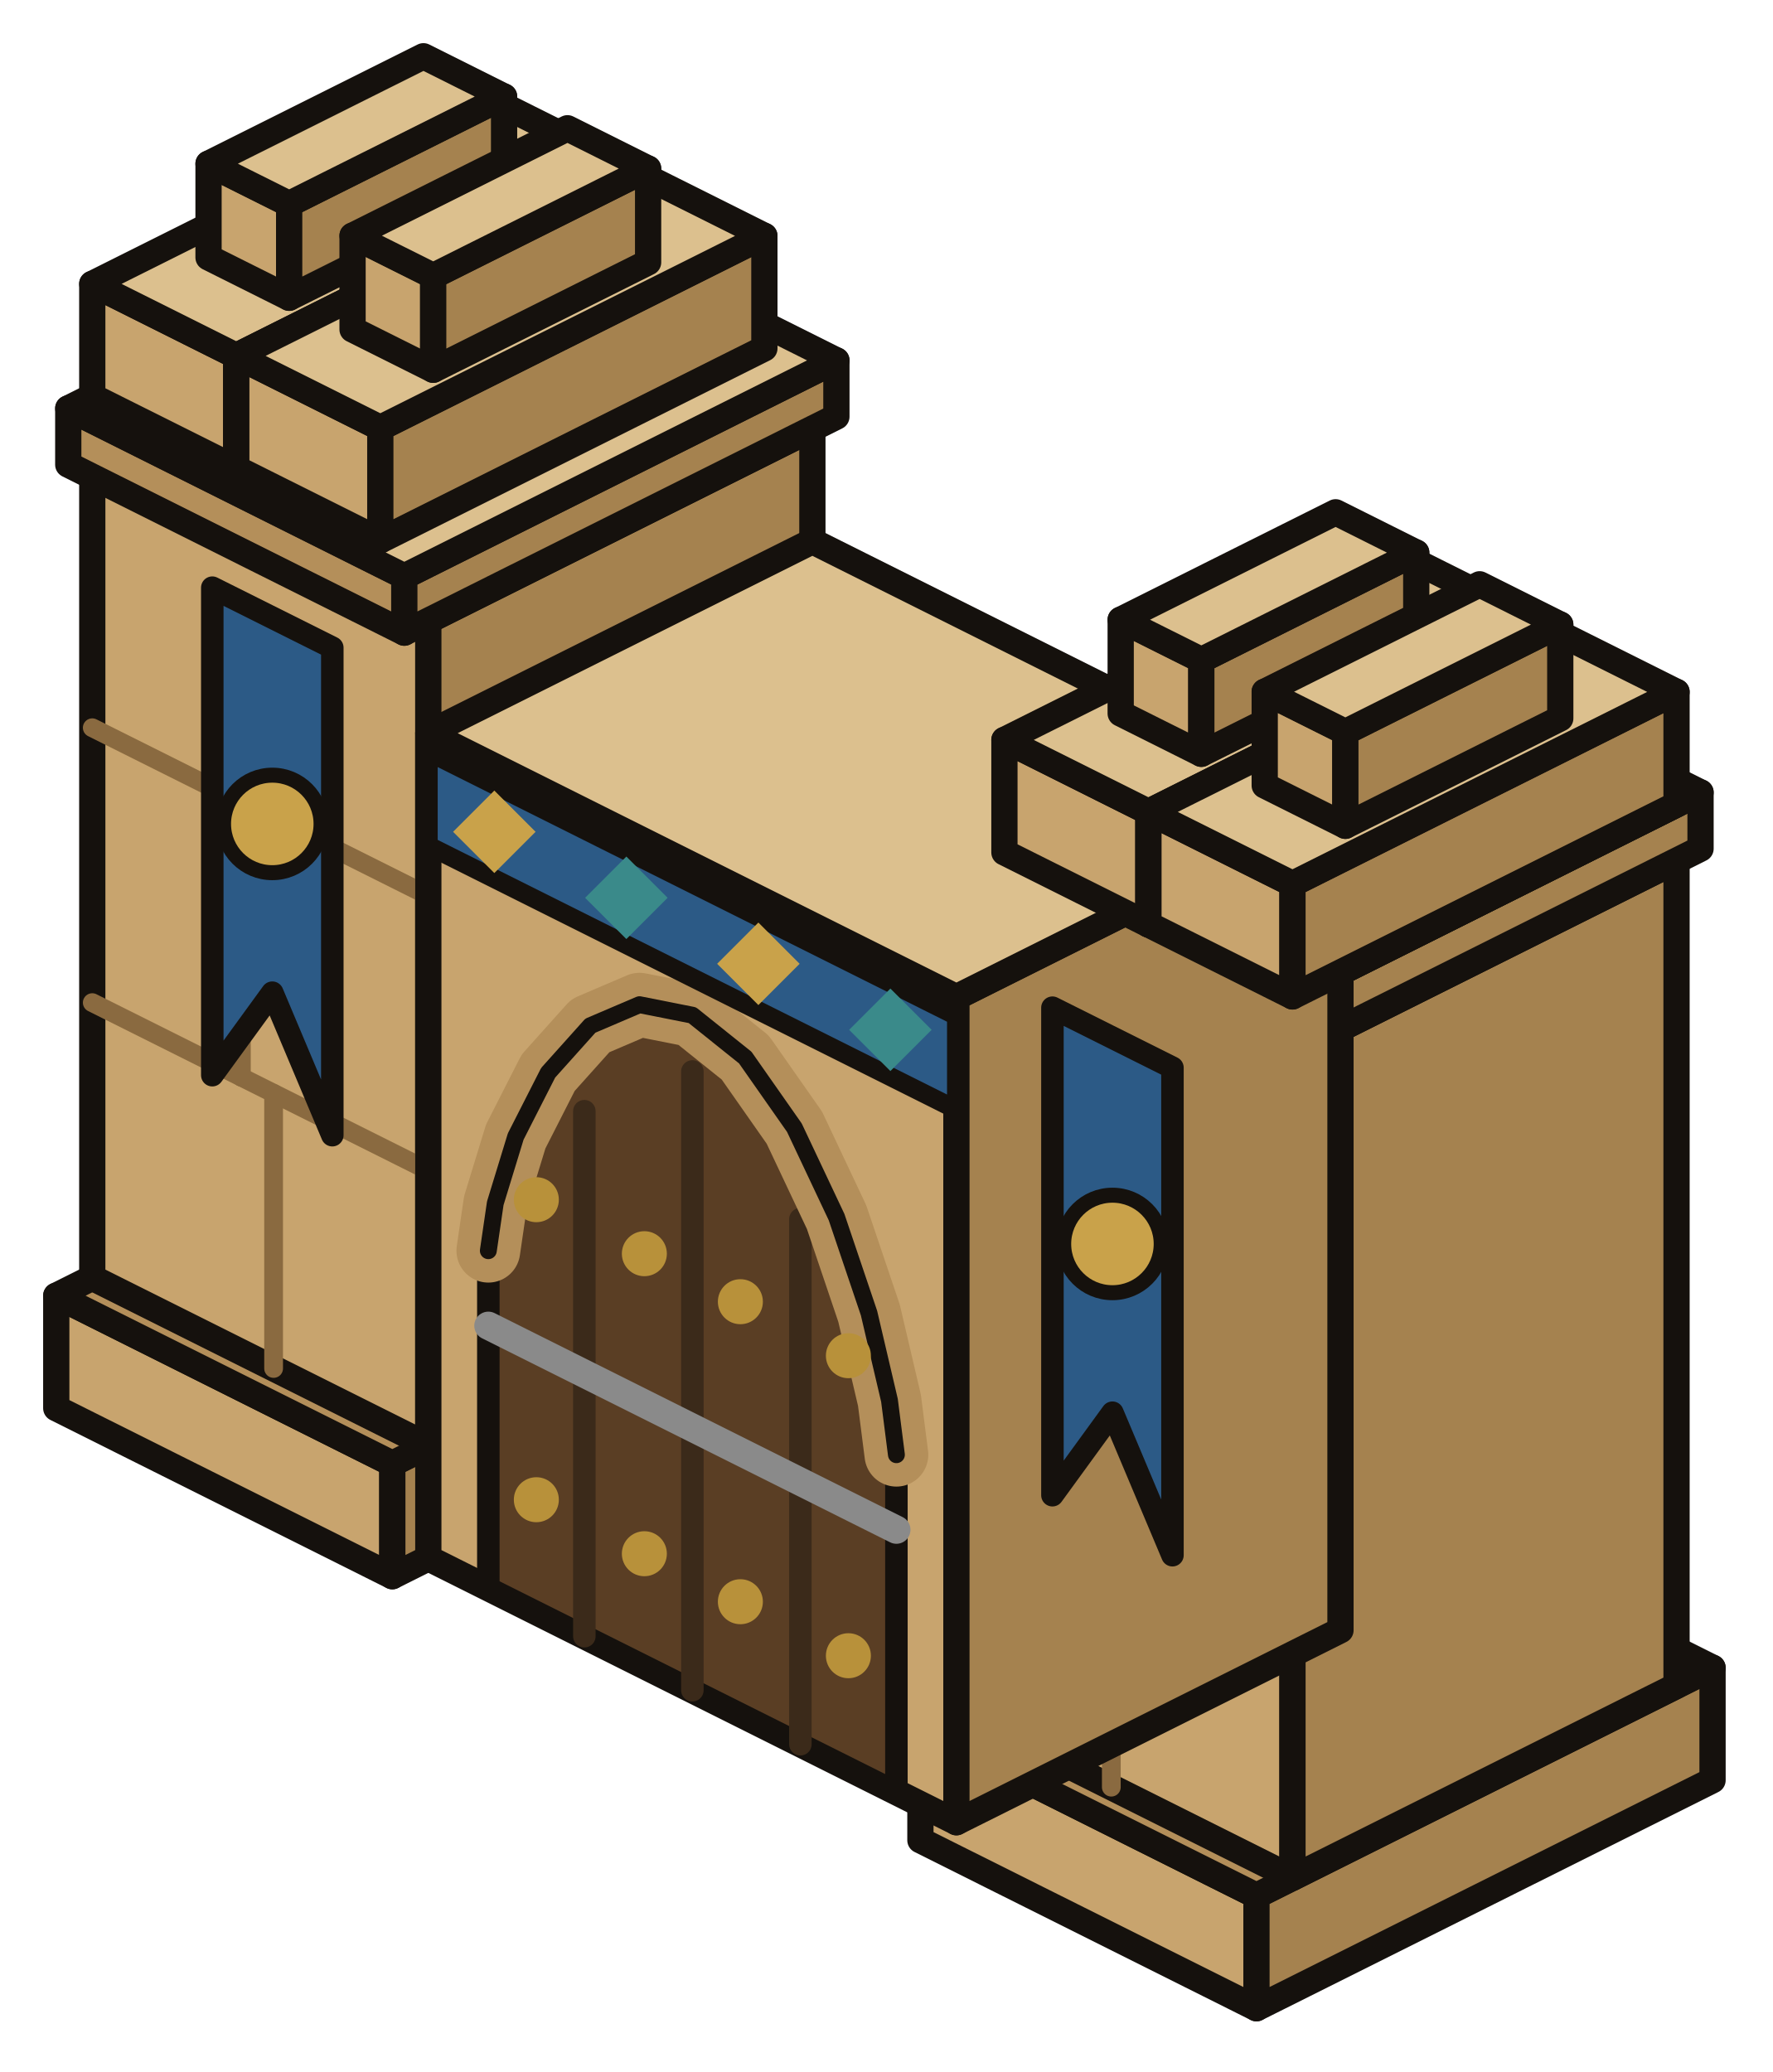
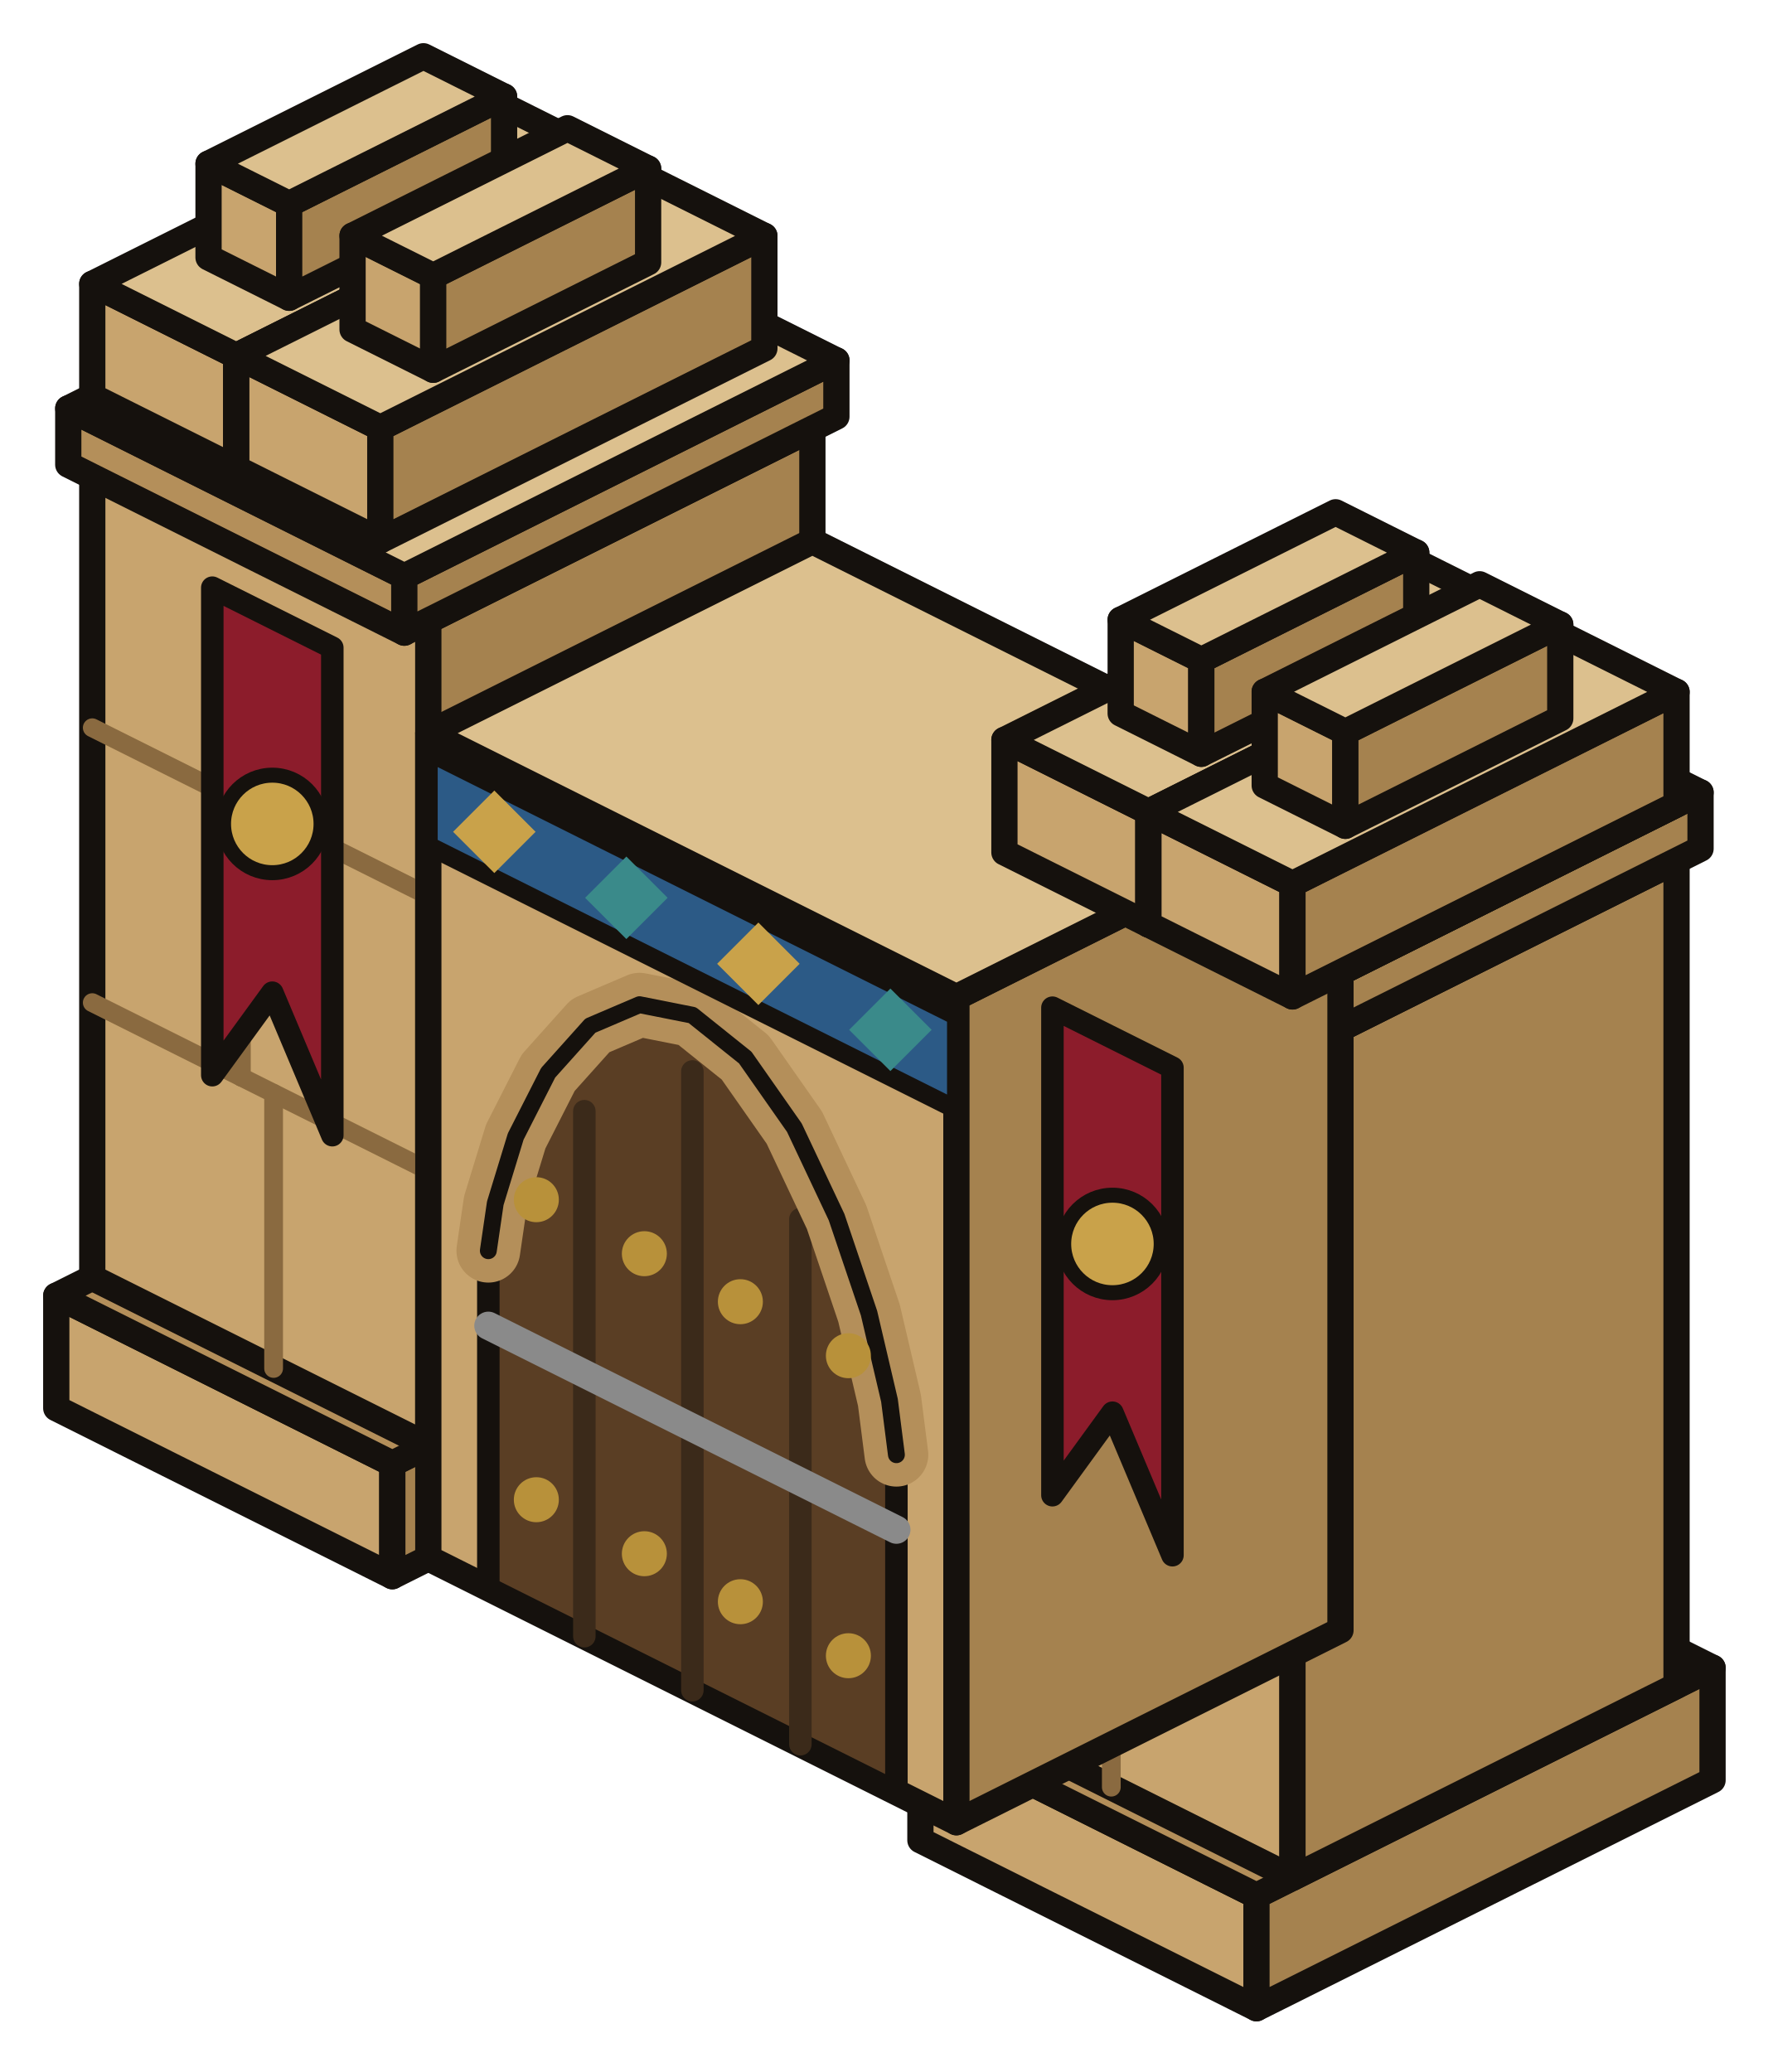
<svg xmlns="http://www.w3.org/2000/svg" width="189" height="221" viewBox="-47.16 -85.02 94.5 110.5">
  <polygon points="-44.16,-9.92 -26.24,-0.96 -26.24,-6.96 -44.16,-15.92" fill="#c8a46e" stroke="#15110d" stroke-width="1.4" stroke-linejoin="round" />
  <polygon points="-26.24,-0.96 -1.92,-13.12 -1.92,-19.12 -26.24,-6.96" fill="#a5824f" stroke="#15110d" stroke-width="1.4" stroke-linejoin="round" />
  <polygon points="-19.84,-28.08 -1.92,-19.12 -26.24,-6.96 -44.16,-15.92" fill="#b48f5a" stroke="#15110d" stroke-width="1.4" stroke-linejoin="round" />
  <polygon points="-42.24,-16.88 -24.32,-7.92 -24.32,-51.92 -42.24,-60.88" fill="#c8a46e" stroke="#15110d" stroke-width="1.4" stroke-linejoin="round" />
  <polygon points="-24.32,-7.92 -3.84,-18.16 -3.84,-62.16 -24.32,-51.92" fill="#a5824f" stroke="#15110d" stroke-width="1.4" stroke-linejoin="round" />
  <polygon points="-21.76,-71.12 -3.84,-62.16 -24.32,-51.92 -42.24,-60.88" fill="#dcc08e" stroke="#15110d" stroke-width="1.4" stroke-linejoin="round" />
  <polyline points="-32.57,-12.04 -32.57,-26.71" fill="none" stroke="#8a6a40" stroke-width="1" stroke-linecap="round" stroke-linejoin="round" />
  <polyline points="-42.24,-31.55 -24.32,-22.59" fill="none" stroke="#8a6a40" stroke-width="1" stroke-linecap="round" stroke-linejoin="round" />
  <polyline points="-34.29,-27.57 -34.29,-42.24" fill="none" stroke="#8a6a40" stroke-width="1" stroke-linecap="round" stroke-linejoin="round" />
  <polyline points="-42.24,-46.21 -24.32,-37.25" fill="none" stroke="#8a6a40" stroke-width="1" stroke-linecap="round" stroke-linejoin="round" />
  <polygon points="-43.52,-60.24 -25.6,-51.28 -25.6,-54.28 -43.52,-63.24" fill="#b48f5a" stroke="#15110d" stroke-width="1.4" stroke-linejoin="round" />
  <polygon points="-25.6,-51.28 -2.56,-62.8 -2.56,-65.8 -25.6,-54.28" fill="#a5824f" stroke="#15110d" stroke-width="1.4" stroke-linejoin="round" />
  <polygon points="-20.48,-74.76 -2.56,-65.8 -25.6,-54.28 -43.52,-63.24" fill="#dcc08e" stroke="#15110d" stroke-width="1.4" stroke-linejoin="round" />
  <polygon points="1.92,13.12 19.84,22.08 19.84,16.08 1.92,7.12" fill="#c8a46e" stroke="#15110d" stroke-width="1.4" stroke-linejoin="round" />
  <polygon points="19.84,22.08 44.16,9.92 44.16,3.92 19.84,16.08" fill="#a5824f" stroke="#15110d" stroke-width="1.4" stroke-linejoin="round" />
  <polygon points="26.24,-5.04 44.16,3.92 19.84,16.08 1.92,7.12" fill="#b48f5a" stroke="#15110d" stroke-width="1.4" stroke-linejoin="round" />
  <polygon points="3.84,6.16 21.76,15.12 21.76,-28.88 3.84,-37.84" fill="#c8a46e" stroke="#15110d" stroke-width="1.4" stroke-linejoin="round" />
  <polygon points="21.76,15.12 42.24,4.88 42.24,-39.12 21.76,-28.88" fill="#a5824f" stroke="#15110d" stroke-width="1.4" stroke-linejoin="round" />
  <polygon points="24.32,-48.08 42.24,-39.12 21.76,-28.88 3.84,-37.84" fill="#dcc08e" stroke="#15110d" stroke-width="1.4" stroke-linejoin="round" />
  <polyline points="12.1,10.29 12.1,-4.38" fill="none" stroke="#8a6a40" stroke-width="1" stroke-linecap="round" stroke-linejoin="round" />
  <polyline points="3.84,-8.51 21.76,0.45" fill="none" stroke="#8a6a40" stroke-width="1" stroke-linecap="round" stroke-linejoin="round" />
  <polyline points="14.83,-3.01 14.83,-17.68" fill="none" stroke="#8a6a40" stroke-width="1" stroke-linecap="round" stroke-linejoin="round" />
  <polyline points="3.84,-23.17 21.76,-14.21" fill="none" stroke="#8a6a40" stroke-width="1" stroke-linecap="round" stroke-linejoin="round" />
  <polyline points="13.77,-18.21 13.77,-32.87" fill="none" stroke="#8a6a40" stroke-width="1" stroke-linecap="round" stroke-linejoin="round" />
  <polygon points="2.56,-37.2 20.48,-28.24 20.48,-31.24 2.56,-40.2" fill="#b48f5a" stroke="#15110d" stroke-width="1.4" stroke-linejoin="round" />
  <polygon points="20.48,-28.24 43.52,-39.76 43.52,-42.76 20.48,-31.24" fill="#a5824f" stroke="#15110d" stroke-width="1.4" stroke-linejoin="round" />
  <polygon points="25.6,-51.72 43.52,-42.76 20.48,-31.24 2.56,-40.2" fill="#dcc08e" stroke="#15110d" stroke-width="1.4" stroke-linejoin="round" />
  <polygon points="-24.32,-1.92 3.84,12.16 3.84,-31.84 -24.32,-45.92" fill="#c8a46e" stroke="#15110d" stroke-width="1.4" stroke-linejoin="round" />
  <polygon points="3.84,12.16 24.32,1.92 24.32,-42.08 3.84,-31.84" fill="#a5824f" stroke="#15110d" stroke-width="1.4" stroke-linejoin="round" />
  <polygon points="-3.84,-56.16 24.32,-42.08 3.84,-31.84 -24.32,-45.92" fill="#dcc08e" stroke="#15110d" stroke-width="1.4" stroke-linejoin="round" />
  <polygon points="-21.12,-0.32 -21.12,-18.32 -20.75,-20.85 -19.66,-24.41 -17.93,-27.81 -15.68,-30.32 -13.06,-31.44 -10.24,-30.88 -10.24,-30.88 -10.24,-30.88 -7.42,-28.62 -4.8,-24.88 -2.55,-20.11 -0.82,-14.99 0.27,-10.34 0.64,-7.44 0.64,10.56" fill="#5a3e24" stroke="#15110d" stroke-width="1.2" stroke-linejoin="round" />
  <polyline points="-16,2.24 -16,-25.76" fill="none" stroke="#3b2a1a" stroke-width="1.2" stroke-linecap="round" stroke-linejoin="round" />
  <polyline points="-10.24,5.12 -10.24,-27.88" fill="none" stroke="#3b2a1a" stroke-width="1.2" stroke-linecap="round" stroke-linejoin="round" />
  <polyline points="-4.48,8 -4.48,-20" fill="none" stroke="#3b2a1a" stroke-width="1.2" stroke-linecap="round" stroke-linejoin="round" />
  <polyline points="-21.12,-18.32 -20.75,-20.85 -19.66,-24.41 -17.93,-27.81 -15.68,-30.32 -13.06,-31.44 -10.24,-30.88 -10.24,-30.88 -10.24,-30.88 -7.42,-28.62 -4.8,-24.88 -2.55,-20.11 -0.82,-14.99 0.27,-10.34 0.64,-7.44" fill="none" stroke="#b48f5a" stroke-width="3.4" stroke-linecap="round" stroke-linejoin="round" />
  <polyline points="-21.12,-18.32 -20.75,-20.85 -19.66,-24.41 -17.93,-27.81 -15.68,-30.32 -13.06,-31.44 -10.24,-30.88 -10.24,-30.88 -10.24,-30.88 -7.42,-28.62 -4.8,-24.88 -2.55,-20.11 -0.82,-14.99 0.27,-10.34 0.64,-7.44" fill="none" stroke="#15110d" stroke-width="0.9" stroke-linecap="round" stroke-linejoin="round" />
  <polyline points="-21.12,-14.32 0.64,-3.44" fill="none" stroke="#8a8a8a" stroke-width="1.5" stroke-linecap="round" stroke-linejoin="round" />
  <ellipse cx="-18.56" cy="-5.04" rx="1.2" ry="1.2" fill="#b8913a" />
  <ellipse cx="-12.8" cy="-2.16" rx="1.2" ry="1.2" fill="#b8913a" />
  <ellipse cx="-7.68" cy="0.4" rx="1.2" ry="1.2" fill="#b8913a" />
  <ellipse cx="-1.92" cy="3.28" rx="1.2" ry="1.2" fill="#b8913a" />
  <ellipse cx="-18.56" cy="-21.04" rx="1.2" ry="1.2" fill="#b8913a" />
  <ellipse cx="-12.8" cy="-18.16" rx="1.2" ry="1.2" fill="#b8913a" />
  <ellipse cx="-7.68" cy="-15.6" rx="1.2" ry="1.2" fill="#b8913a" />
  <ellipse cx="-1.92" cy="-12.72" rx="1.2" ry="1.2" fill="#b8913a" />
  <polygon points="-24.32,-39.92 3.84,-25.84 3.84,-30.84 -24.32,-44.92" fill="#2c5a86" stroke="#15110d" stroke-width="1" stroke-linejoin="round" />
  <polygon points="-20.8,-42.86 -18.6,-40.66 -20.8,-38.46 -23,-40.66" fill="#c9a24a" />
  <polygon points="-13.76,-39.34 -11.56,-37.14 -13.76,-34.94 -15.96,-37.14" fill="#3a8a8a" />
  <polygon points="-6.72,-35.82 -4.52,-33.62 -6.72,-31.42 -8.92,-33.62" fill="#c9a24a" />
  <polygon points="0.32,-32.3 2.52,-30.1 0.32,-27.9 -1.88,-30.1" fill="#3a8a8a" />
-   <polygon points="-35.84,-53.68 -29.44,-50.48 -29.44,-24.48 -32.64,-32.08 -35.84,-27.68" fill="#2c5a86" stroke="#15110d" stroke-width="1.2" stroke-linejoin="round" />
+   <polygon points="-35.84,-53.68 -29.44,-50.48 -29.44,-24.48 -32.64,-32.08 -35.84,-27.68" fill="#8c1c2b" stroke="#15110d" stroke-width="1.2" stroke-linejoin="round" />
  <ellipse cx="-32.64" cy="-41.08" rx="2.6" ry="2.6" fill="#c9a24a" stroke="#15110d" stroke-width="0.8" />
-   <polygon points="8.96,-31.28 15.36,-28.08 15.36,-2.08 12.16,-9.68 8.96,-5.28" fill="#2c5a86" stroke="#15110d" stroke-width="1.2" stroke-linejoin="round" />
+   <polygon points="8.96,-31.28 15.36,-28.08 15.36,-2.08 12.16,-9.68 8.96,-5.28" fill="#8c1c2b" stroke="#15110d" stroke-width="1.2" stroke-linejoin="round" />
  <ellipse cx="12.16" cy="-18.68" rx="2.6" ry="2.6" fill="#c9a24a" stroke="#15110d" stroke-width="0.8" />
  <polygon points="-42.24,-63.88 -34.56,-60.04 -34.56,-66.04 -42.24,-69.88" fill="#c8a46e" stroke="#15110d" stroke-width="1.4" stroke-linejoin="round" />
  <polygon points="-34.56,-60.04 -14.08,-70.28 -14.08,-76.28 -34.56,-66.04" fill="#a5824f" stroke="#15110d" stroke-width="1.4" stroke-linejoin="round" />
  <polygon points="-21.76,-80.12 -14.08,-76.28 -34.56,-66.04 -42.24,-69.88" fill="#dcc08e" stroke="#15110d" stroke-width="1.4" stroke-linejoin="round" />
  <polygon points="-36.04,-71.29 -31.74,-69.14 -31.74,-74.14 -36.04,-76.29" fill="#c8a46e" stroke="#15110d" stroke-width="1.4" stroke-linejoin="round" />
  <polygon points="-31.74,-69.14 -20.28,-74.87 -20.28,-79.87 -31.74,-74.14" fill="#a5824f" stroke="#15110d" stroke-width="1.4" stroke-linejoin="round" />
  <polygon points="-24.58,-82.02 -20.28,-79.87 -31.74,-74.14 -36.04,-76.29" fill="#dcc08e" stroke="#15110d" stroke-width="1.4" stroke-linejoin="round" />
  <polygon points="-34.56,-60.04 -26.88,-56.2 -26.88,-62.2 -34.56,-66.04" fill="#c8a46e" stroke="#15110d" stroke-width="1.4" stroke-linejoin="round" />
  <polygon points="-26.88,-56.2 -6.4,-66.44 -6.4,-72.44 -26.88,-62.2" fill="#a5824f" stroke="#15110d" stroke-width="1.4" stroke-linejoin="round" />
  <polygon points="-14.08,-76.28 -6.4,-72.44 -26.88,-62.2 -34.56,-66.04" fill="#dcc08e" stroke="#15110d" stroke-width="1.4" stroke-linejoin="round" />
  <polygon points="-28.36,-67.45 -24.06,-65.3 -24.06,-70.3 -28.36,-72.45" fill="#c8a46e" stroke="#15110d" stroke-width="1.4" stroke-linejoin="round" />
  <polygon points="-24.06,-65.3 -12.6,-71.03 -12.6,-76.03 -24.06,-70.3" fill="#a5824f" stroke="#15110d" stroke-width="1.4" stroke-linejoin="round" />
  <polygon points="-16.9,-78.18 -12.6,-76.03 -24.06,-70.3 -28.36,-72.45" fill="#dcc08e" stroke="#15110d" stroke-width="1.4" stroke-linejoin="round" />
  <polygon points="6.4,-39.56 14.08,-35.72 14.08,-41.72 6.4,-45.56" fill="#c8a46e" stroke="#15110d" stroke-width="1.4" stroke-linejoin="round" />
  <polygon points="14.08,-35.72 34.56,-45.96 34.56,-51.96 14.08,-41.72" fill="#a5824f" stroke="#15110d" stroke-width="1.4" stroke-linejoin="round" />
  <polygon points="26.88,-55.8 34.56,-51.96 14.08,-41.72 6.4,-45.56" fill="#dcc08e" stroke="#15110d" stroke-width="1.4" stroke-linejoin="round" />
  <polygon points="12.6,-46.97 16.9,-44.82 16.9,-49.82 12.6,-51.97" fill="#c8a46e" stroke="#15110d" stroke-width="1.4" stroke-linejoin="round" />
  <polygon points="16.9,-44.82 28.36,-50.55 28.36,-55.55 16.9,-49.82" fill="#a5824f" stroke="#15110d" stroke-width="1.4" stroke-linejoin="round" />
  <polygon points="24.06,-57.7 28.36,-55.55 16.9,-49.82 12.6,-51.97" fill="#dcc08e" stroke="#15110d" stroke-width="1.4" stroke-linejoin="round" />
  <polygon points="14.08,-35.72 21.76,-31.88 21.76,-37.88 14.08,-41.72" fill="#c8a46e" stroke="#15110d" stroke-width="1.4" stroke-linejoin="round" />
  <polygon points="21.76,-31.88 42.24,-42.12 42.24,-48.12 21.76,-37.88" fill="#a5824f" stroke="#15110d" stroke-width="1.4" stroke-linejoin="round" />
  <polygon points="34.56,-51.96 42.24,-48.12 21.76,-37.88 14.08,-41.72" fill="#dcc08e" stroke="#15110d" stroke-width="1.4" stroke-linejoin="round" />
  <polygon points="20.28,-43.13 24.58,-40.98 24.58,-45.98 20.28,-48.13" fill="#c8a46e" stroke="#15110d" stroke-width="1.4" stroke-linejoin="round" />
  <polygon points="24.58,-40.98 36.04,-46.71 36.04,-51.71 24.58,-45.98" fill="#a5824f" stroke="#15110d" stroke-width="1.4" stroke-linejoin="round" />
  <polygon points="31.74,-53.86 36.04,-51.71 24.58,-45.98 20.28,-48.13" fill="#dcc08e" stroke="#15110d" stroke-width="1.4" stroke-linejoin="round" />
</svg>
